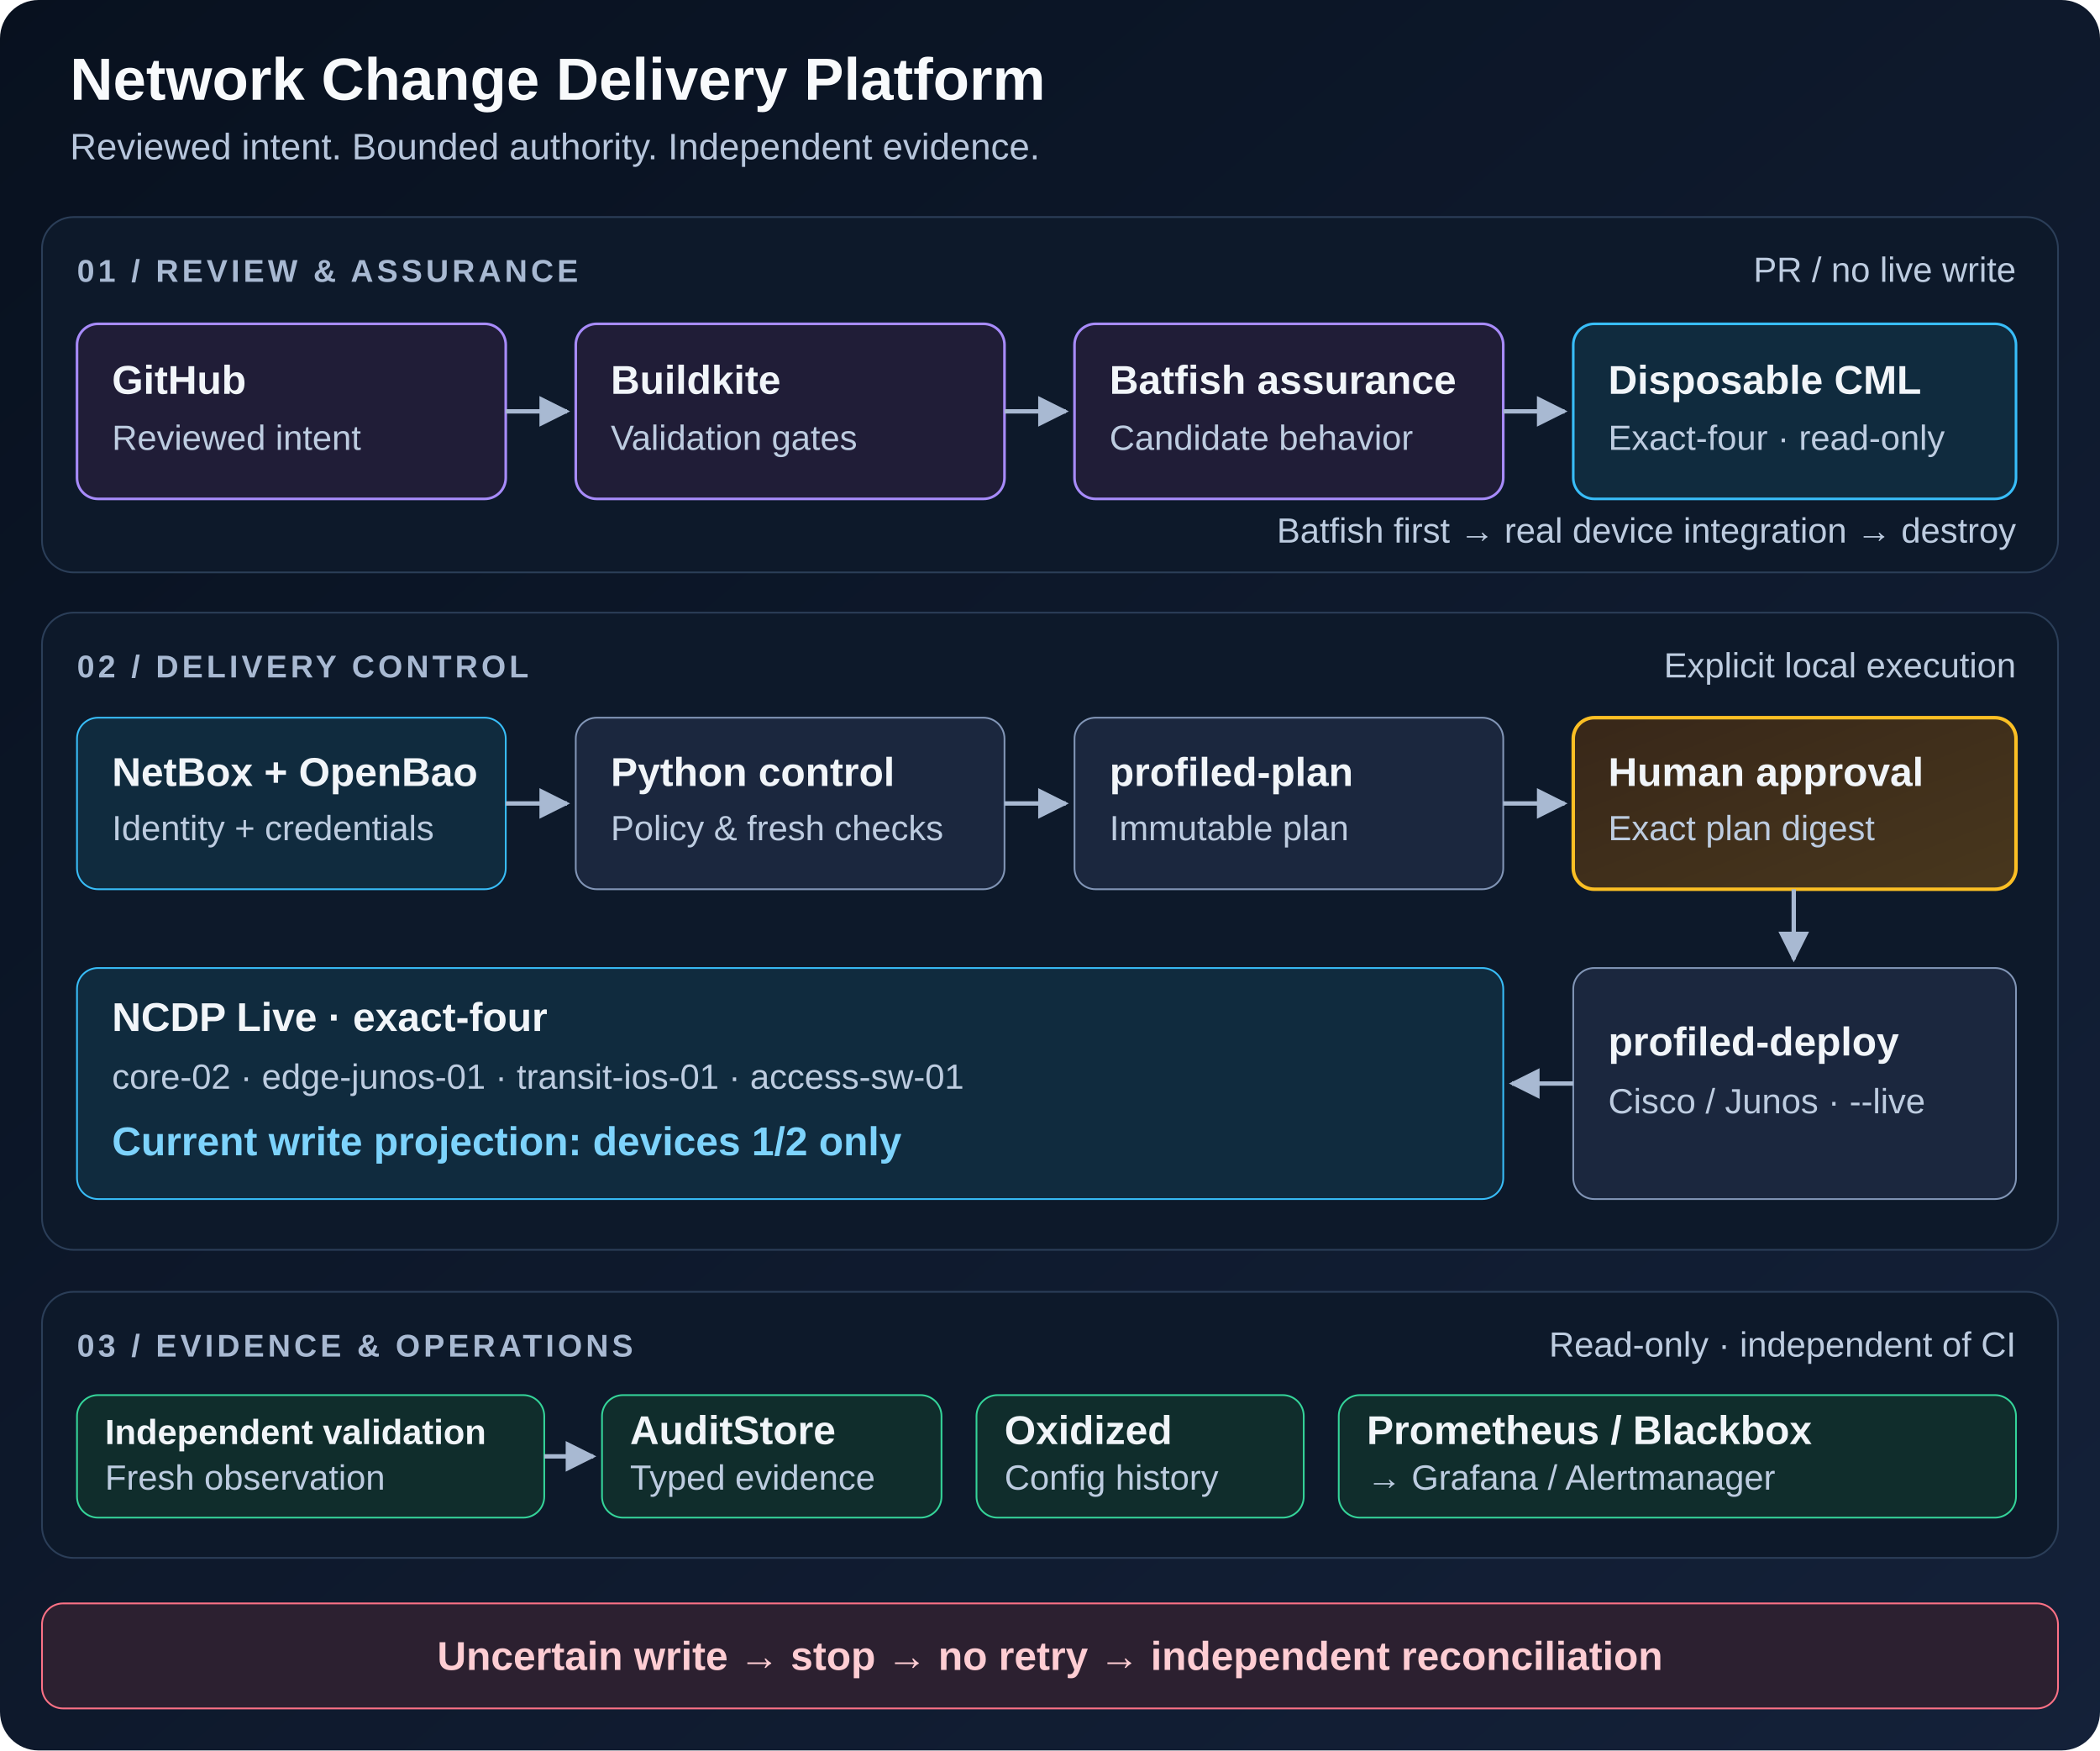
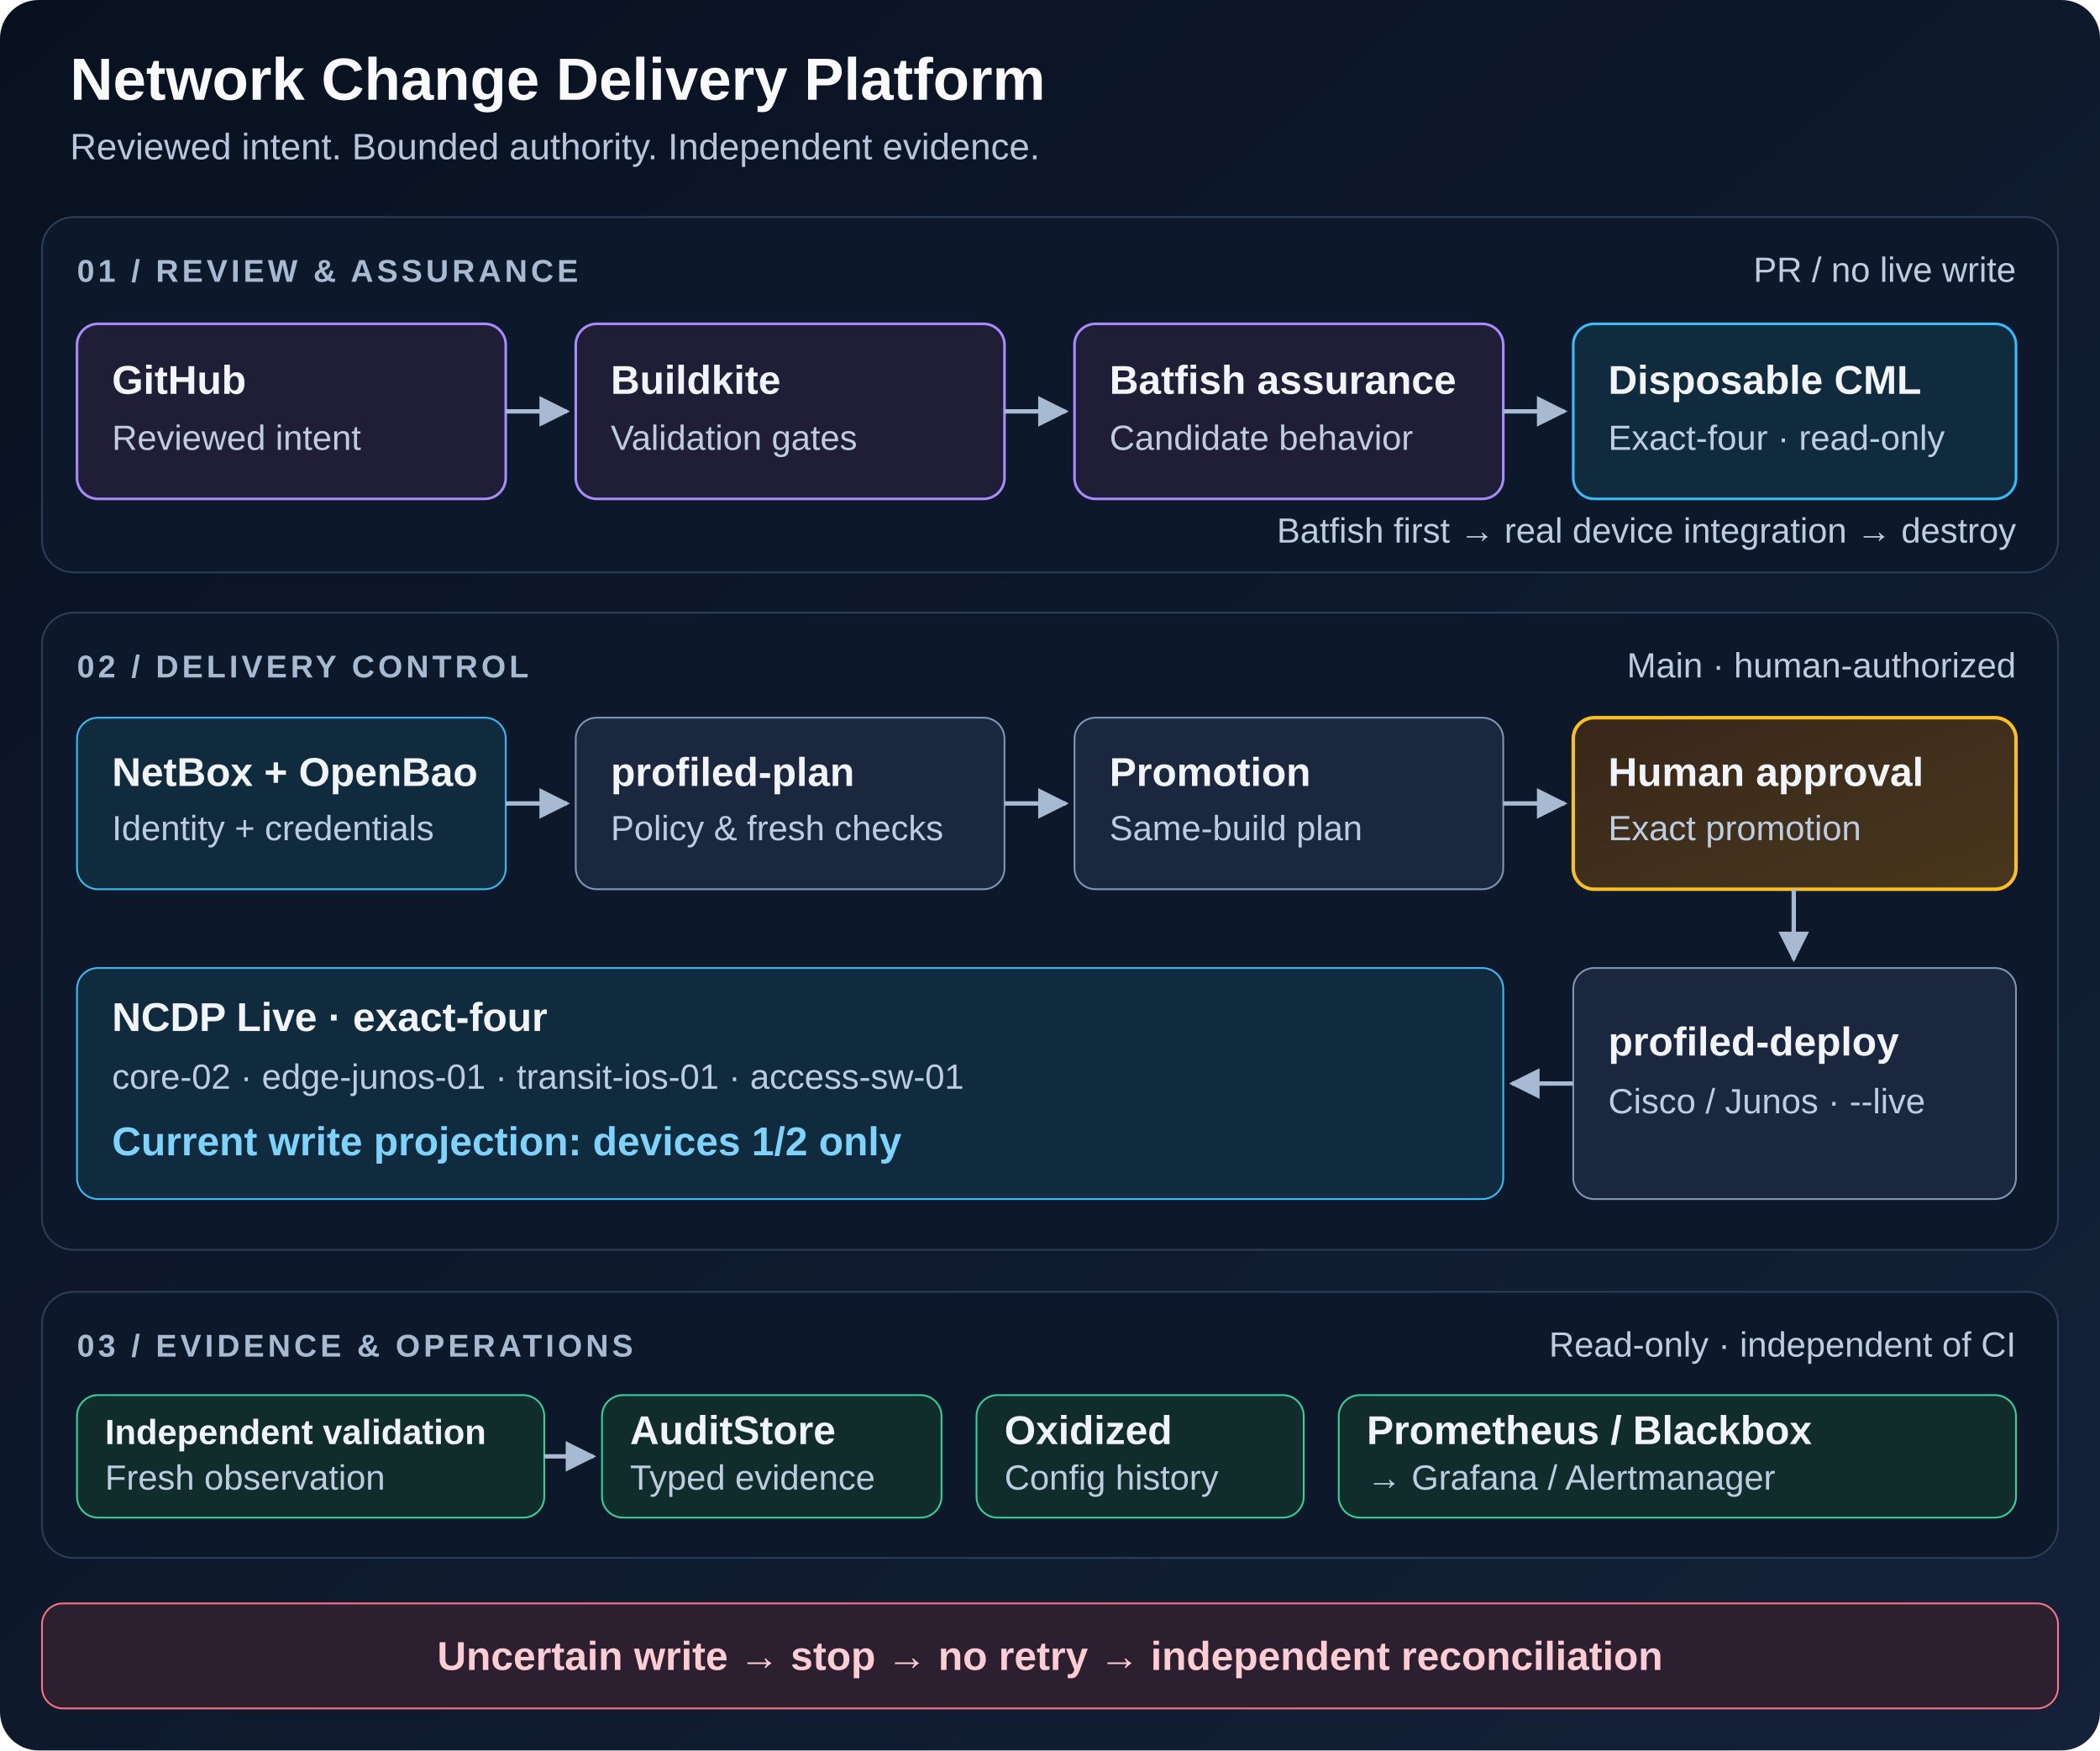
<svg xmlns="http://www.w3.org/2000/svg" viewBox="0 0 1200 1000" role="img" aria-labelledby="title description">
  <defs>
    <linearGradient id="canvas" x2="1" y2="1">
      <stop stop-color="#08111f" />
      <stop offset="1" stop-color="#142139" />
    </linearGradient>
    <linearGradient id="approval" x2="1" y2="1">
      <stop stop-color="#382719" />
      <stop offset="1" stop-color="#48371d" />
    </linearGradient>
    <marker id="arrow" viewBox="0 0 10 10" refX="9" refY="5" markerWidth="7" markerHeight="7" orient="auto-start-reverse">
      <path d="M0 0 10 5 0 10Z" fill="#a8b9d2" />
    </marker>
    <style>
      text { font-family: -apple-system, BlinkMacSystemFont, "Segoe UI", Arial, sans-serif; }
      .heading { fill: #f8fafc; font-size: 34px; font-weight: 700; }
      .sub { fill: #b7c6dc; font-size: 21px; }
      .lane { fill: #a8b9d2; font-size: 18px; font-weight: 700; letter-spacing: 2px; }
      .title { fill: #f1f5f9; font-size: 23px; font-weight: 650; }
      .detail { fill: #bdcce0; font-size: 20px; }
      .panel { fill: #0d192a; stroke: #2b3e58; }
      .review { fill: #201d37; stroke: #a78bfa; }
      .read { fill: #102b3e; stroke: #38bdf8; }
      .control { fill: #1b273e; stroke: #8195b6; }
      .evidence { fill: #102d2c; stroke: #34d399; }
      .flow { fill: none; stroke: #a8b9d2; stroke-width: 2.5; marker-end: url(#arrow); }
    </style>
  </defs>
  <rect width="1200" height="1000" rx="22" fill="url(#canvas)" />
  <text x="40" y="57" class="heading">Network Change Delivery Platform</text>
  <text x="40" y="91" class="sub">Reviewed intent. Bounded authority. Independent evidence.</text>
  <rect x="24" y="124" width="1152" height="203" rx="18" class="panel" />
  <text x="44" y="161" class="lane">01 / REVIEW &amp; ASSURANCE</text>
  <text x="1152" y="161" text-anchor="end" class="detail" fill="#c4b5fd">PR / no live write</text>
  <g stroke-width="1.5">
    <rect x="44" y="185" width="245" height="100" rx="12" class="review" />
    <rect x="329" y="185" width="245" height="100" rx="12" class="review" />
    <rect x="614" y="185" width="245" height="100" rx="12" class="review" />
    <rect x="899" y="185" width="253" height="100" rx="12" class="read" />
  </g>
  <text x="64" y="225" class="title">GitHub</text>
  <text x="64" y="257" class="detail">Reviewed intent</text>
  <text x="349" y="225" class="title">Buildkite</text>
  <text x="349" y="257" class="detail">Validation gates</text>
  <text x="634" y="225" class="title">Batfish assurance</text>
  <text x="634" y="257" class="detail">Candidate behavior</text>
  <text x="919" y="225" class="title">Disposable CML</text>
  <text x="919" y="257" class="detail">Exact-four · read-only</text>
  <path d="M289 235H324" class="flow" />
  <path d="M574 235H609" class="flow" />
  <path d="M859 235H894" class="flow" />
  <text x="1152" y="310" text-anchor="end" class="detail">Batfish first → real device integration → destroy</text>
  <rect x="24" y="350" width="1152" height="364" rx="18" class="panel" />
  <text x="44" y="387" class="lane">02 / DELIVERY CONTROL</text>
-   <text x="1152" y="387" text-anchor="end" class="detail">Explicit local execution</text>
+   <text x="1152" y="387" text-anchor="end" class="detail">Main · human-authorized</text>
  <rect x="44" y="410" width="245" height="98" rx="12" class="read" />
  <text x="64" y="449" class="title">NetBox + OpenBao</text>
  <text x="64" y="480" class="detail">Identity + credentials</text>
  <rect x="329" y="410" width="245" height="98" rx="12" class="control" />
-   <text x="349" y="449" class="title">Python control</text>
+   <text x="349" y="449" class="title">profiled-plan</text>
  <text x="349" y="480" class="detail">Policy &amp; fresh checks</text>
  <rect x="614" y="410" width="245" height="98" rx="12" class="control" />
-   <text x="634" y="449" class="title">profiled-plan</text>
-   <text x="634" y="480" class="detail">Immutable plan</text>
+   <text x="634" y="449" class="title">Promotion</text>
+   <text x="634" y="480" class="detail">Same-build plan</text>
  <rect x="899" y="410" width="253" height="98" rx="12" fill="url(#approval)" stroke="#fbbf24" stroke-width="2" />
  <text x="919" y="449" class="title">Human approval</text>
-   <text x="919" y="480" class="detail">Exact plan digest</text>
+   <text x="919" y="480" class="detail">Exact promotion</text>
  <path d="M289 459H324" class="flow" />
  <path d="M574 459H609" class="flow" />
  <path d="M859 459H894" class="flow" />
  <path d="M1025 508V548" class="flow" />
  <rect x="899" y="553" width="253" height="132" rx="12" class="control" />
  <text x="919" y="603" class="title">profiled-deploy</text>
  <text x="919" y="636" class="detail">Cisco / Junos · --live</text>
  <path d="M899 619H864" class="flow" />
  <rect x="44" y="553" width="815" height="132" rx="12" class="read" />
  <text x="64" y="589" class="title">NCDP Live · exact-four</text>
  <text x="64" y="622" class="detail">core-02 · edge-junos-01 · transit-ios-01 · access-sw-01</text>
  <text x="64" y="660" class="title" style="fill:#7dd3fc">Current write projection: devices 1/2 only</text>
  <rect x="24" y="738" width="1152" height="152" rx="18" class="panel" />
  <text x="44" y="775" class="lane">03 / EVIDENCE &amp; OPERATIONS</text>
  <text x="1152" y="775" text-anchor="end" class="detail">Read-only · independent of CI</text>
  <rect x="44" y="797" width="267" height="70" rx="12" class="evidence" />
  <text x="60" y="825" class="title" style="font-size:20px">Independent validation</text>
  <text x="60" y="851" class="detail">Fresh observation</text>
  <path d="M311 832H339" class="flow" />
  <rect x="344" y="797" width="194" height="70" rx="12" class="evidence" />
  <text x="360" y="825" class="title">AuditStore</text>
  <text x="360" y="851" class="detail">Typed evidence</text>
  <rect x="558" y="797" width="187" height="70" rx="12" class="evidence" />
  <text x="574" y="825" class="title">Oxidized</text>
  <text x="574" y="851" class="detail">Config history</text>
  <rect x="765" y="797" width="387" height="70" rx="12" class="evidence" />
  <text x="781" y="825" class="title">Prometheus / Blackbox</text>
  <text x="781" y="851" class="detail">→ Grafana / Alertmanager</text>
  <rect x="24" y="916" width="1152" height="60" rx="12" fill="#2c2030" stroke="#fb7185" />
  <text x="600" y="954" text-anchor="middle" class="title" style="fill:#fecdd3">Uncertain write → stop → no retry → independent reconciliation</text>
</svg>
